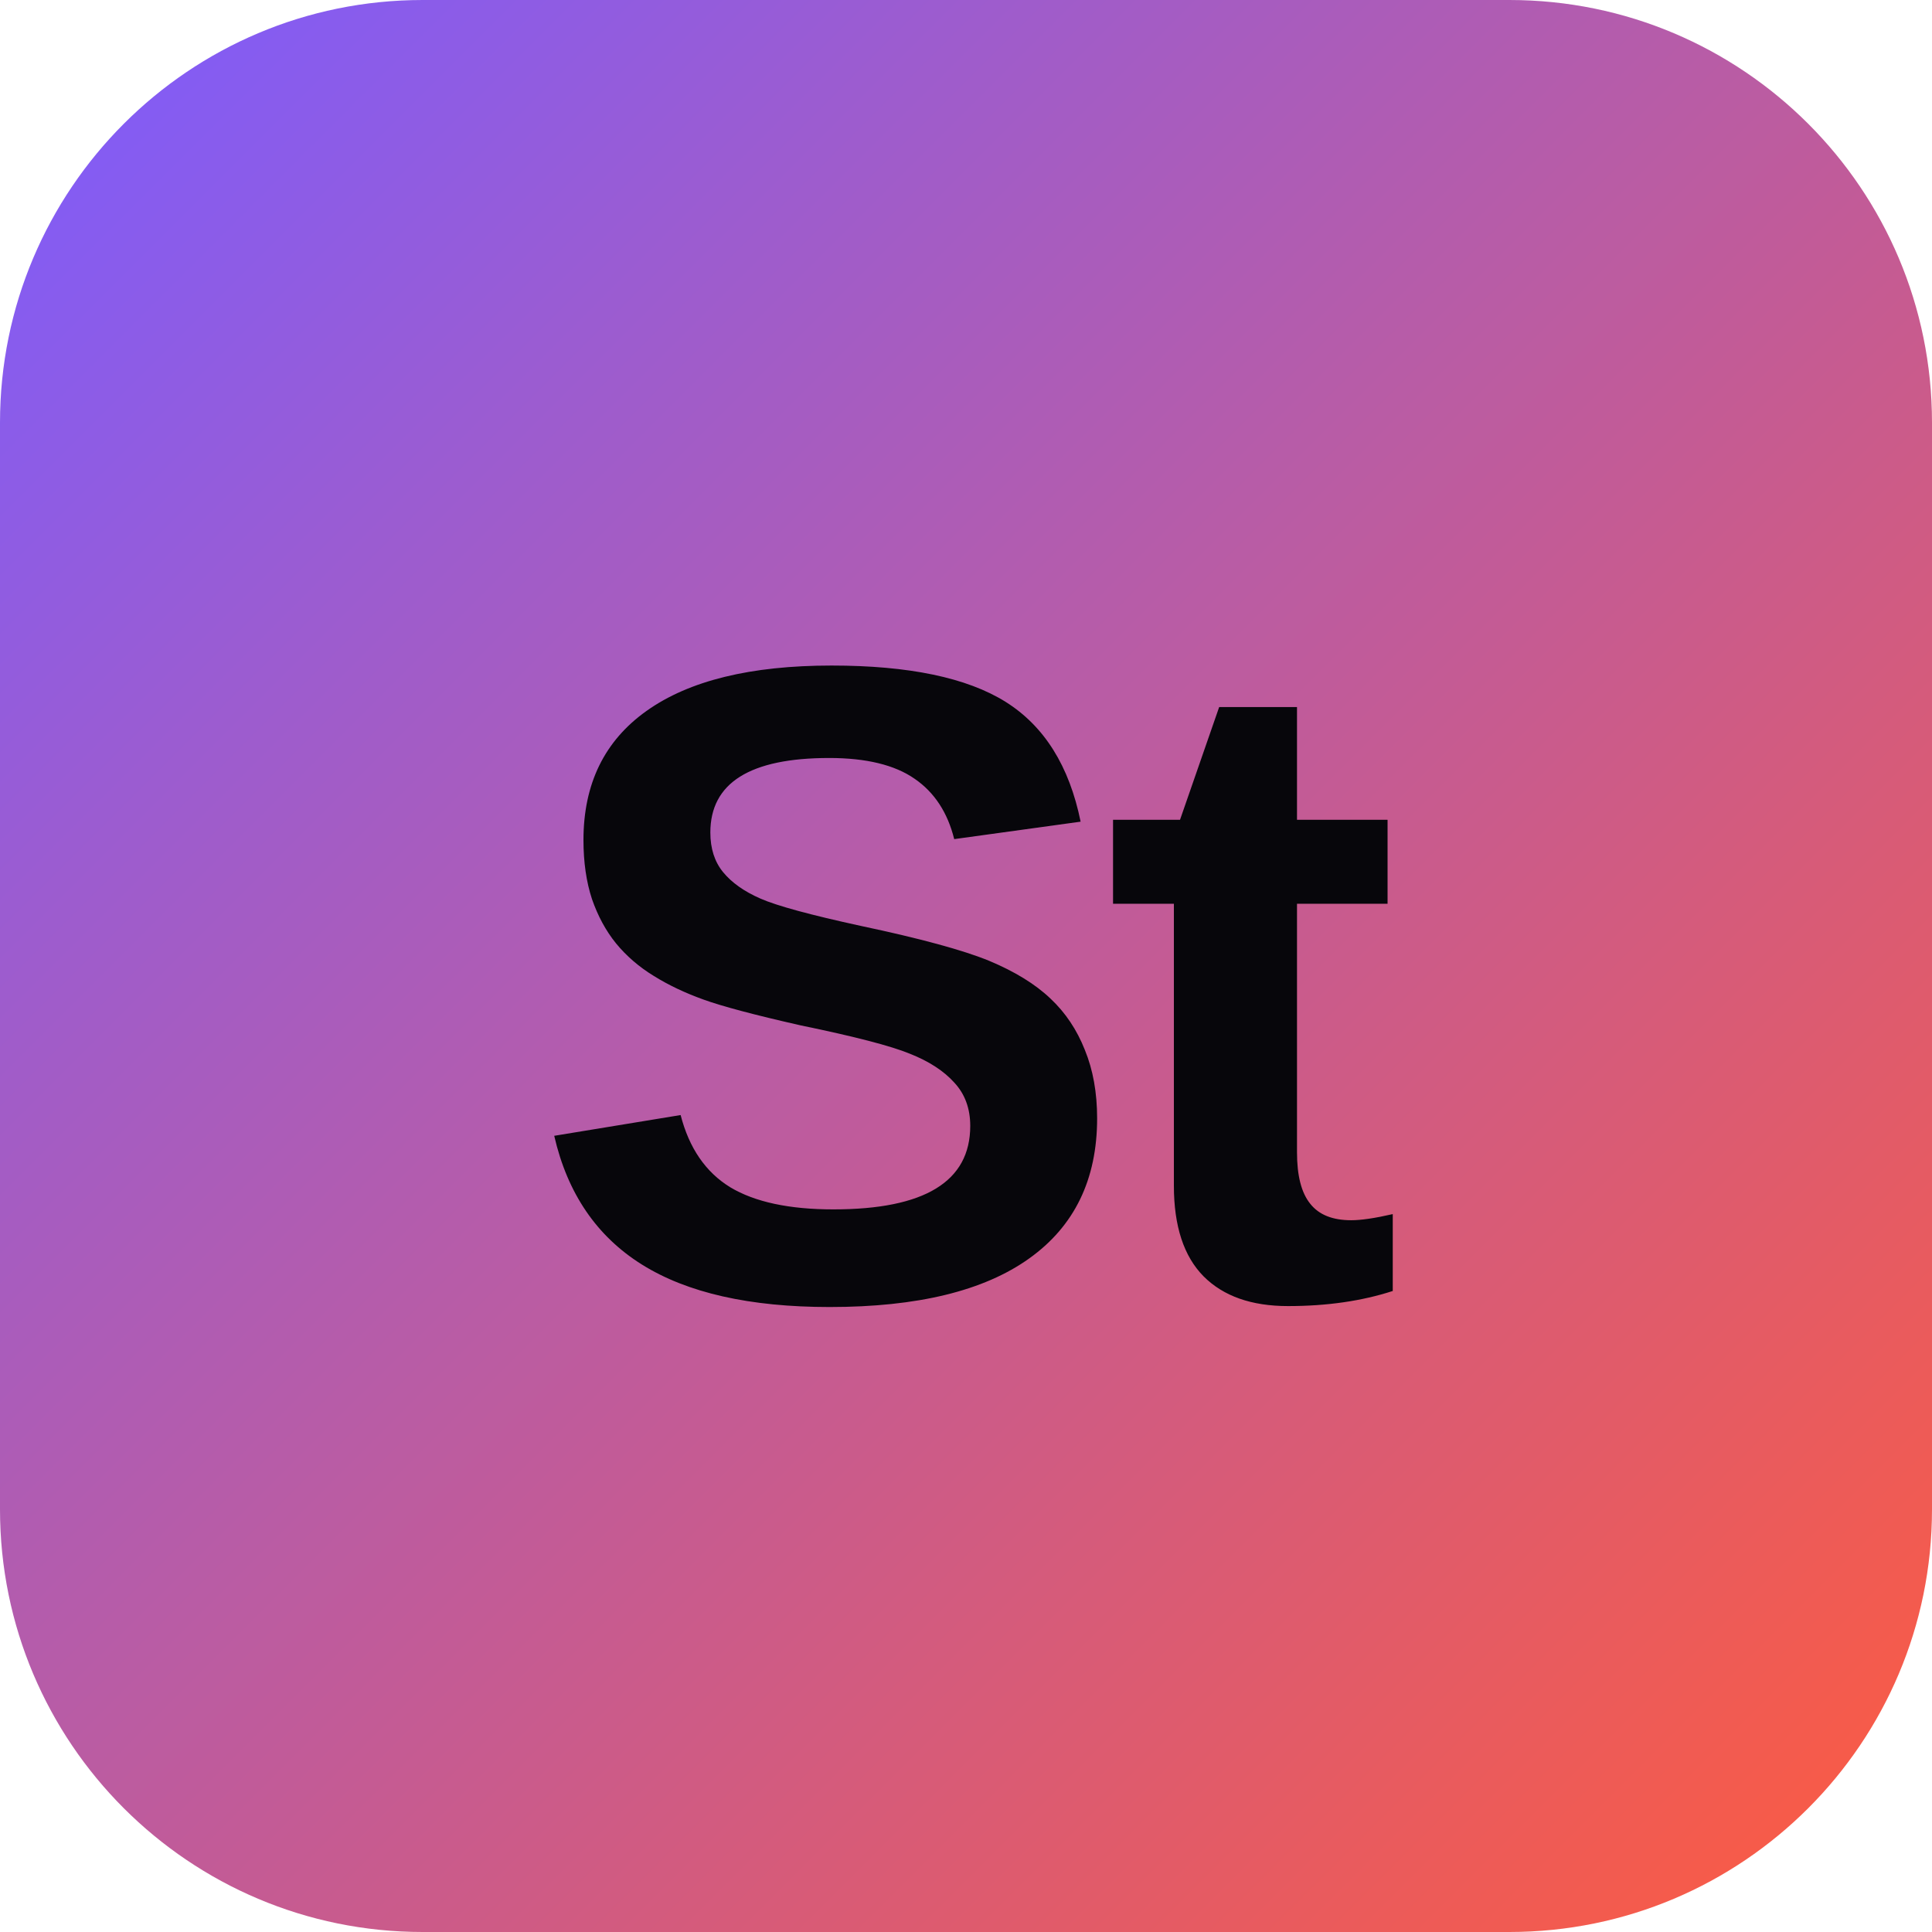
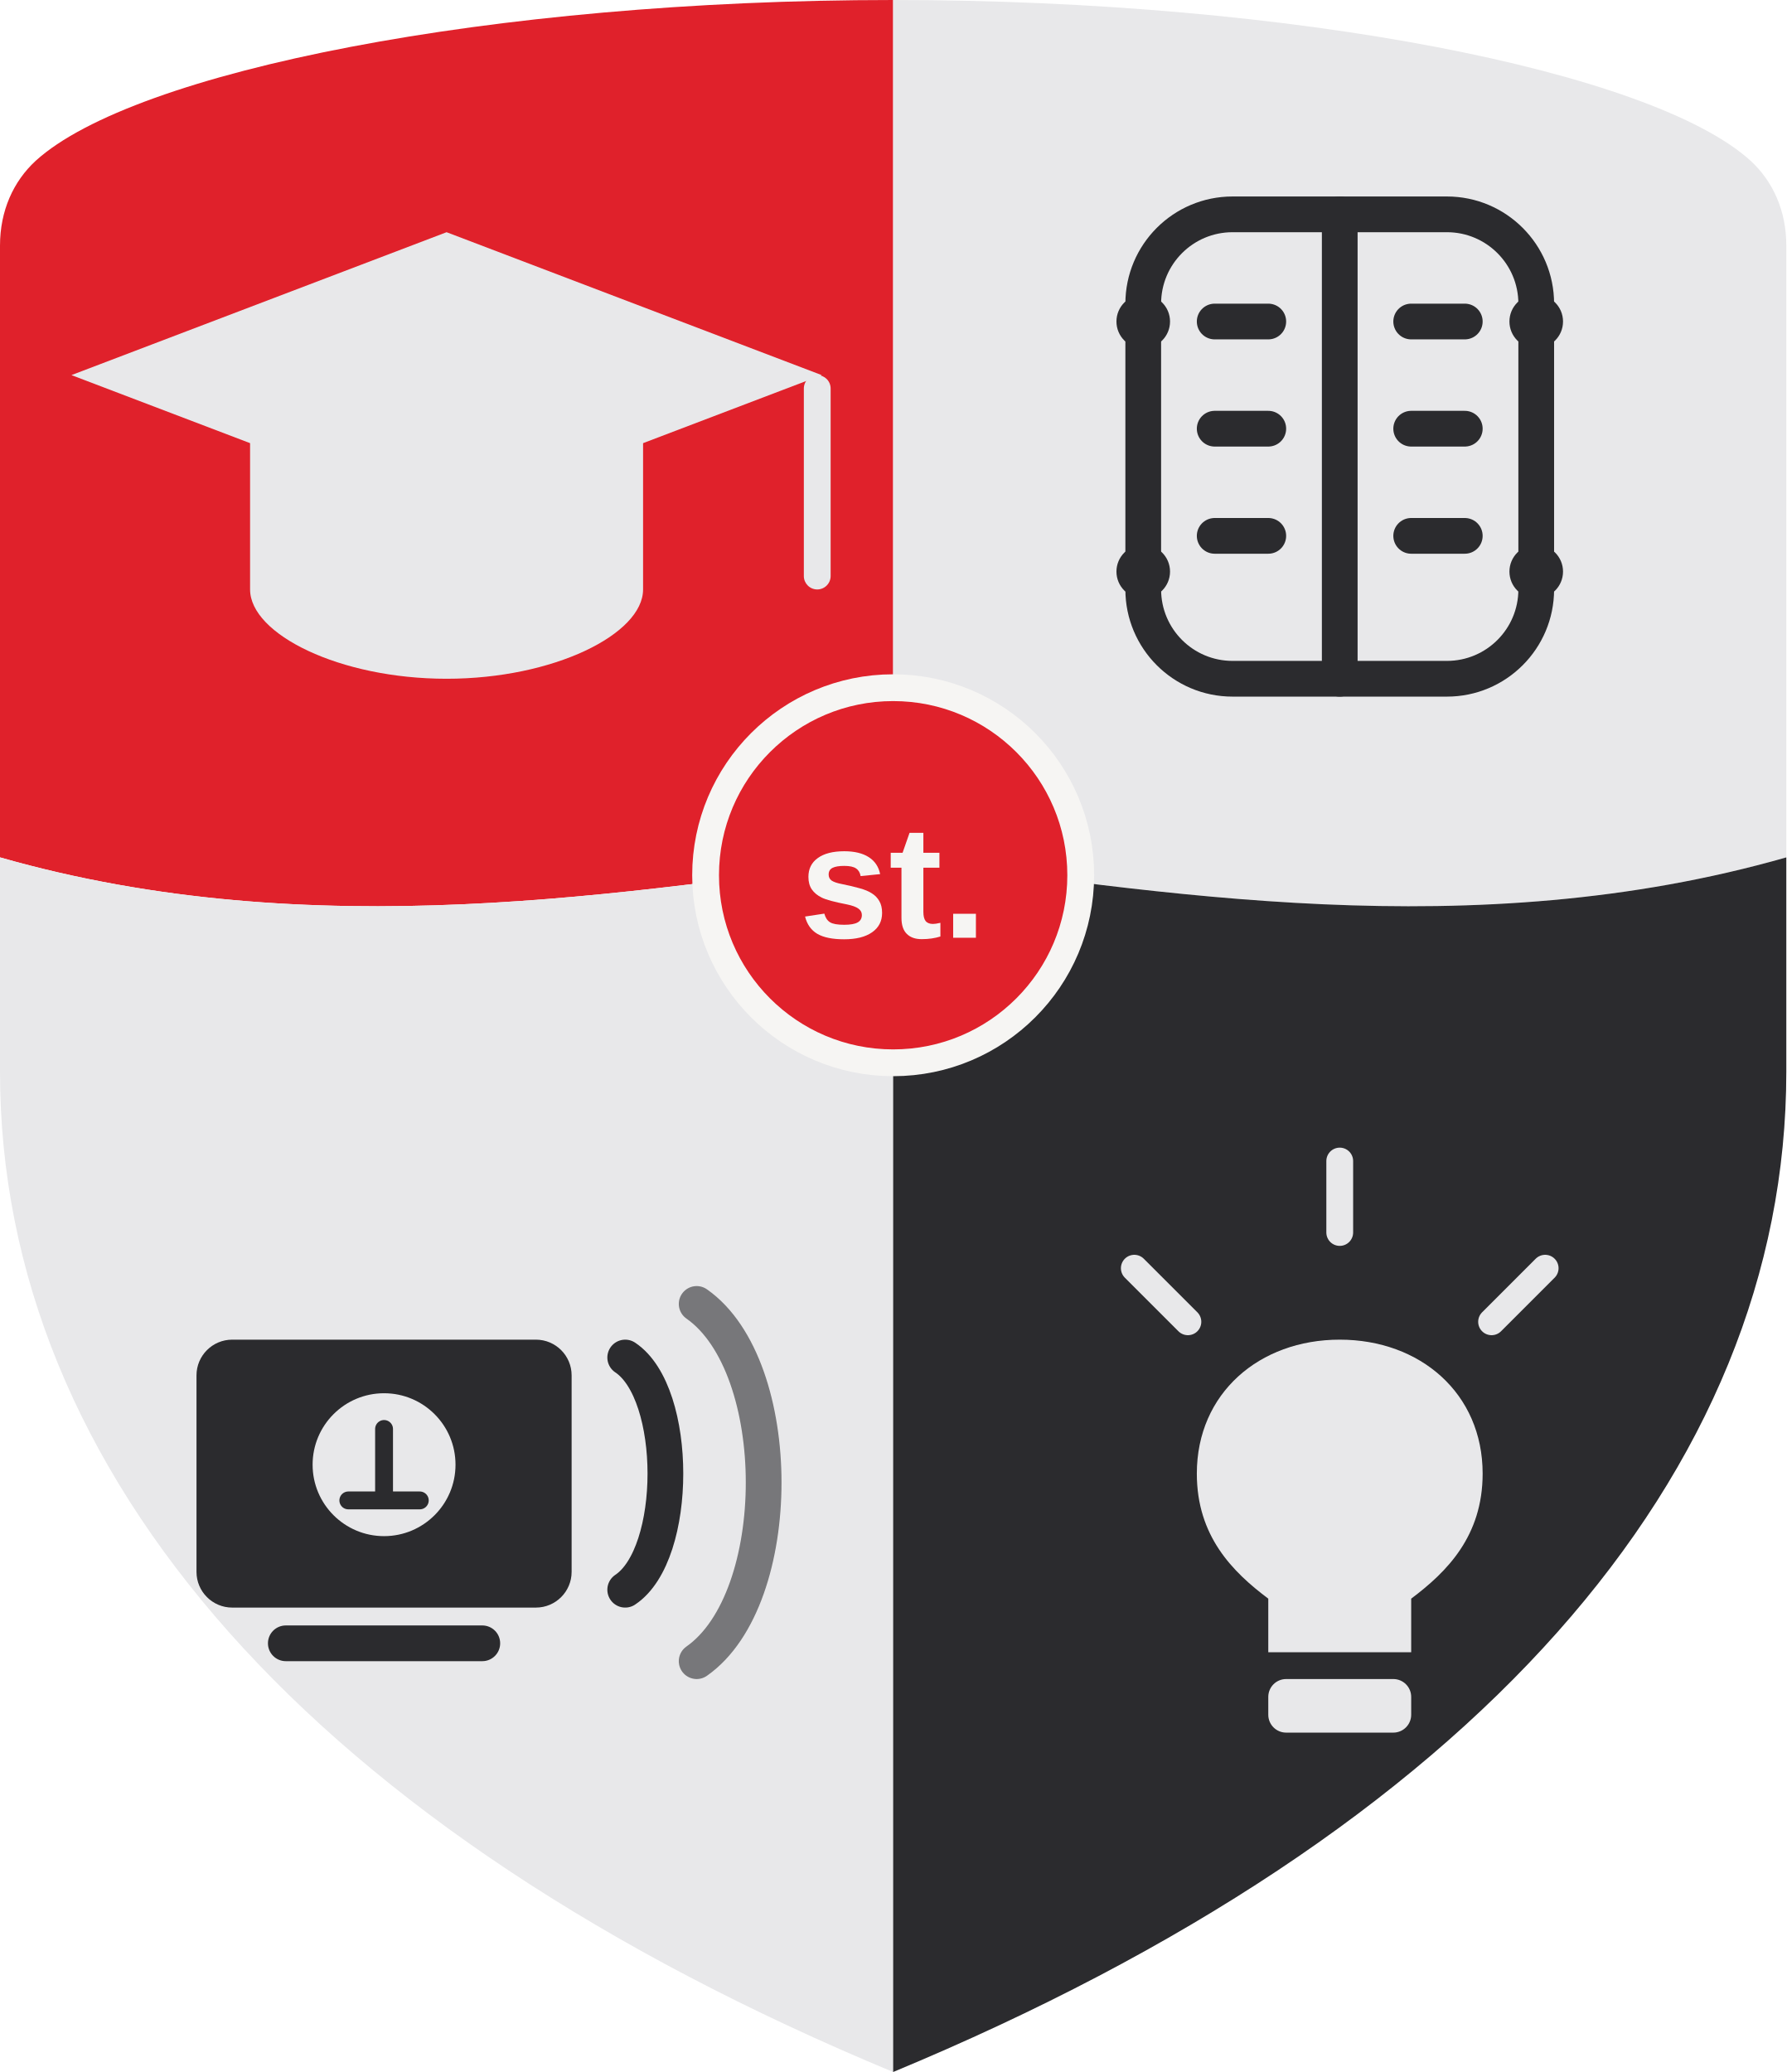
- <svg xmlns="http://www.w3.org/2000/svg" viewBox="0 0 64 64" width="64" height="64">
+ <svg xmlns="http://www.w3.org/2000/svg" viewBox="0 0 200 232" width="200" height="232">
  <defs>
-     <linearGradient id="g" x1="0" y1="0" x2="64" y2="64" gradientUnits="userSpaceOnUse">
-       <stop offset="0" stop-color="#7c5cff" />
-       <stop offset="1" stop-color="#ff5b3d" />
-     </linearGradient>
+     <clipPath id="shieldClip">
+       <path d="M100 0C55 0 15 8 4 18C1.5 20.3 0 23.6 0 27.5V120C0 165 35 205 100 232C165 205 200 165 200 120V27.5C200 23.6 198.5 20.3 196 18C185 8 145 0 100 0Z" />
+     </clipPath>
  </defs>
-   <rect width="64" height="64" rx="14" fill="url(#g)" />
-   <text x="32" y="43" text-anchor="middle" font-family="Arial, Helvetica, sans-serif" font-weight="700" font-size="30" fill="#07060b" letter-spacing="-1">St</text>
+   <g clip-path="url(#shieldClip)">
+     <path d="M0 0H100V96C70 100 35 106 0 96V0Z" fill="#e0212b" />
+     <path d="M100 0H200V96C165 106 130 100 100 96V0Z" fill="#e8e8ea" />
+     <path d="M0 96C35 106 70 100 100 96V232H0V96Z" fill="#e8e8ea" />
+     <path d="M100 96C130 100 165 106 200 96V232H100V96Z" fill="#2b2b2e" />
+     <g fill="#e8e8ea">
+       <path d="M50 26 L92 42 L50 58 L8 42 Z" />
+       <path d="M28 49 V66 C28 71 38 76 50 76 C62 76 72 71 72 66 V49 L50 57.5 Z" />
+       <rect x="90" y="42" width="3" height="24" rx="1.5" />
+     </g>
+     <g fill="none" stroke="#2b2b2e" stroke-width="4" stroke-linecap="round" stroke-linejoin="round">
+       <rect x="128" y="24" width="44" height="52" rx="10" />
+       <path d="M150 24V76" />
+       <path d="M136 36h6M136 48h6M136 60h6M158 36h6M158 48h6M158 60h6" />
+       <circle cx="128" cy="36" r="3" fill="#2b2b2e" stroke="none" />
+       <circle cx="172" cy="36" r="3" fill="#2b2b2e" stroke="none" />
+       <circle cx="128" cy="64" r="3" fill="#2b2b2e" stroke="none" />
+       <circle cx="172" cy="64" r="3" fill="#2b2b2e" stroke="none" />
+     </g>
+     <g fill="#2b2b2e">
+       <rect x="22" y="150" width="42" height="30" rx="4" />
+       <rect x="30" y="182" width="26" height="4" rx="2" />
+       <circle cx="43" cy="164" r="8" fill="#e8e8ea" />
+       <path d="M43 160v8M39 168h8" stroke="#2b2b2e" stroke-width="2" stroke-linecap="round" fill="none" />
+       <path d="M70 152c6 4 6 22 0 26" stroke="#2b2b2e" stroke-width="4" stroke-linecap="round" fill="none" />
+       <path d="M78 146c10 7 10 33 0 40" stroke="#2b2b2e" stroke-width="4" stroke-linecap="round" fill="none" opacity="0.6" />
+     </g>
+     <g fill="#e8e8ea">
+       <path d="M150 150c-9 0-16 6-16 15c0 7 4 11 8 14v6h16v-6c4-3 8-7 8-14c0-9-7-15-16-15Z" />
+       <rect x="142" y="188" width="16" height="6" rx="2" />
+       <path d="M133 148l-6-6M167 148l6-6M150 138v-8" stroke="#e8e8ea" stroke-width="3" stroke-linecap="round" />
+     </g>
+   </g>
+   <circle cx="100" cy="98" r="21" fill="#e0212b" stroke="#f6f5f3" stroke-width="3" />
+   <text x="100" y="105" text-anchor="middle" font-family="Arial, Helvetica, sans-serif" font-weight="700" font-size="18" fill="#f6f5f3">st.</text>
</svg>
